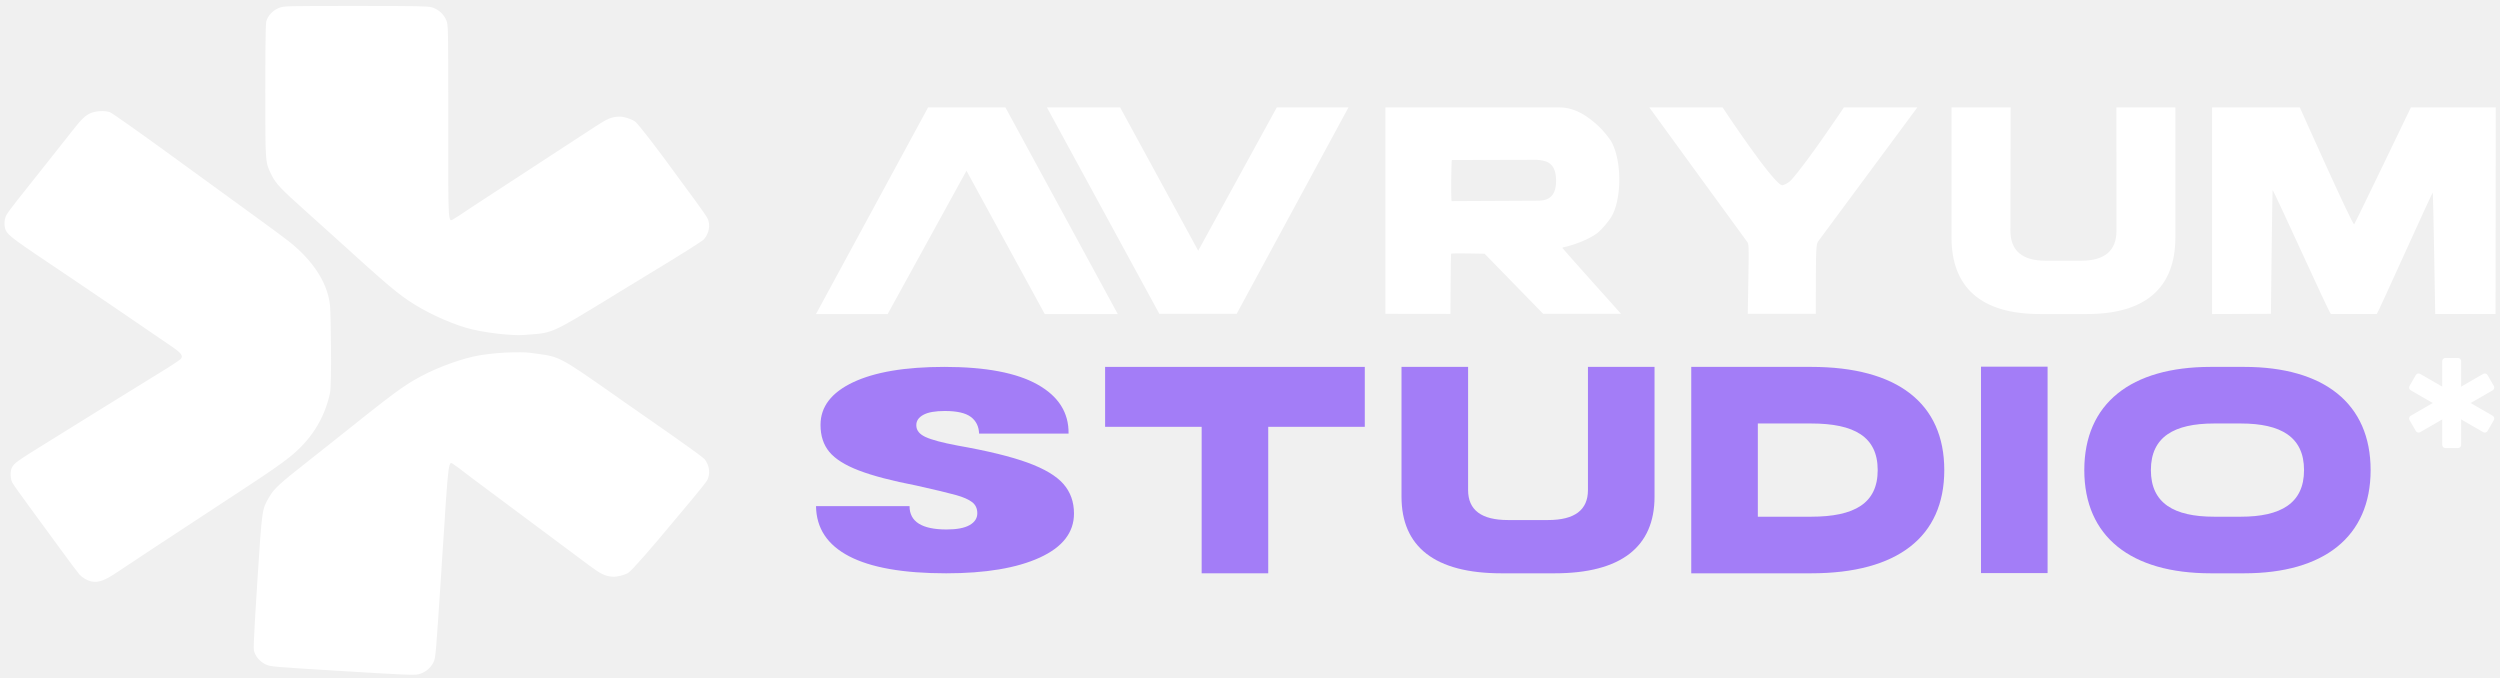
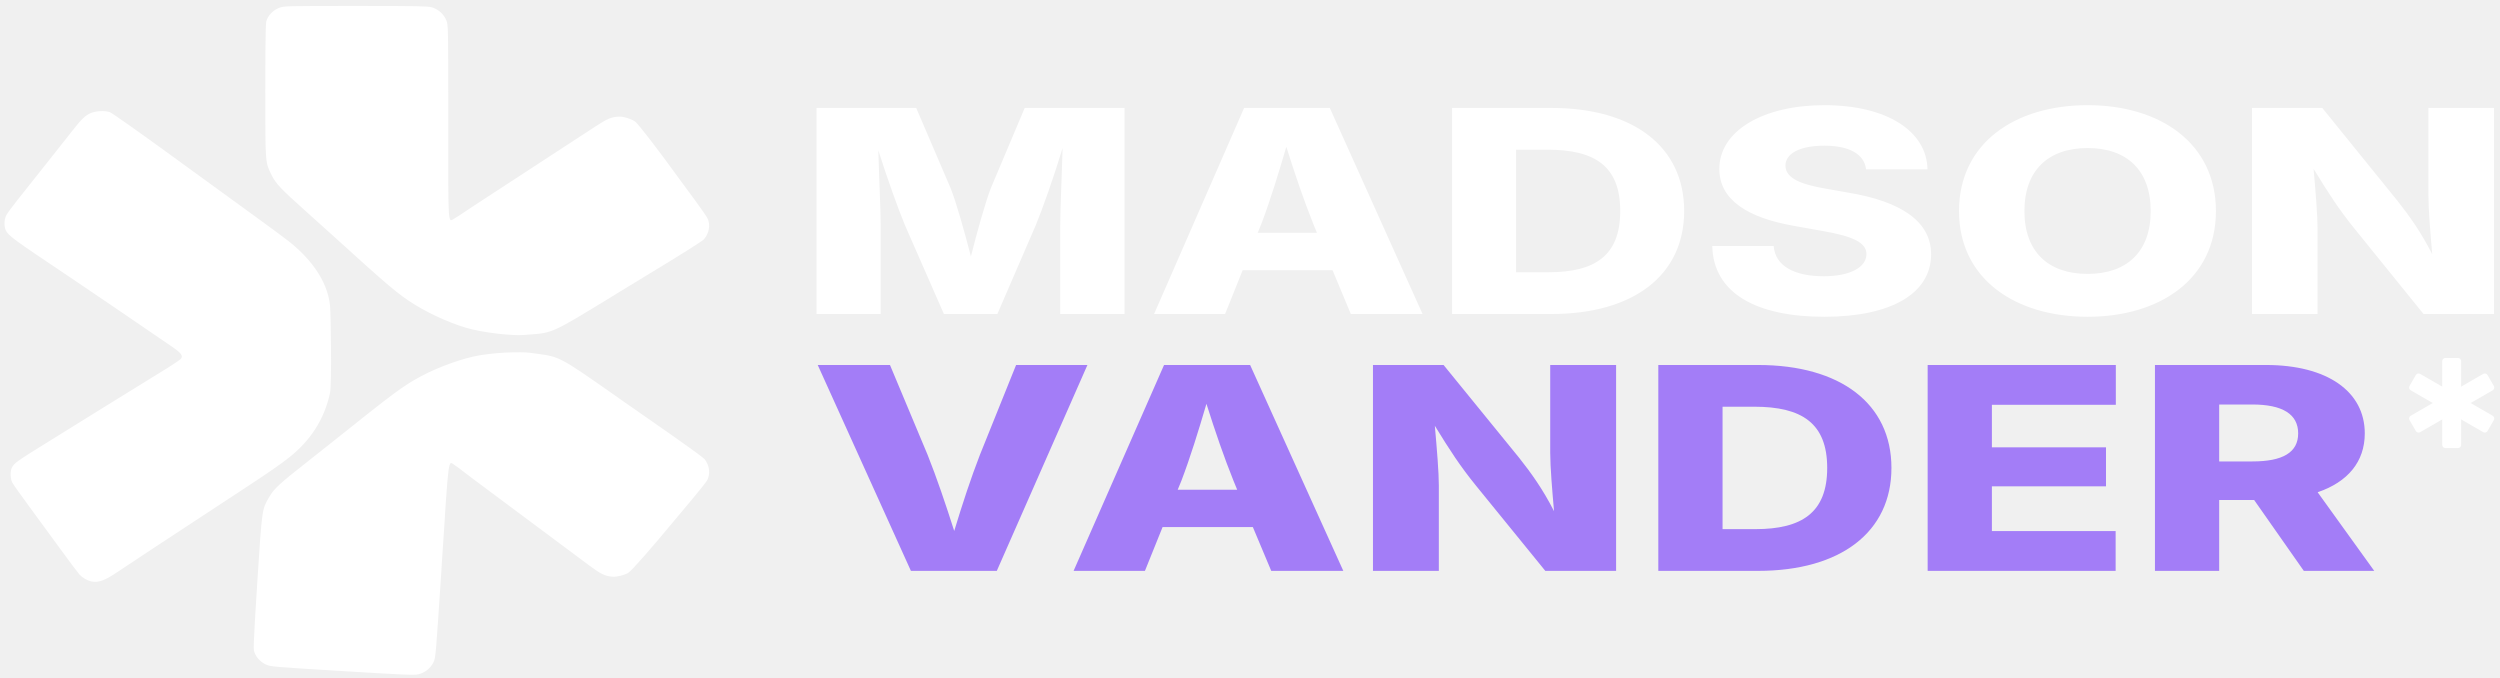
- <svg xmlns="http://www.w3.org/2000/svg" width="100%" height="100%" viewBox="10 104 413 112" version="1.1" xml:space="preserve" style="fill-rule:evenodd;clip-rule:evenodd;stroke-linejoin:round;stroke-miterlimit:2;">
-   <g transform="matrix(1,0,0,1,-1574.981,-489.7735)">
-     <g transform="matrix(1,0,0,1,458.9378,0)">
+ <svg xmlns="http://www.w3.org/2000/svg" width="100%" height="100%" viewBox="10 104 413 112" version="1.1" xml:space="preserve" style="fill-rule:evenodd;clip-rule:evenodd;stroke-linejoin:round;stroke-miterlimit:2;" id="svg11">
+   <defs id="defs11" />
+   <g transform="matrix(1,0,0,1,-1574.981,-489.7735)" id="g11">
+     <g transform="matrix(1,0,0,1,458.9378,0)" id="g10">
      <g id="assinatura-horizontal" transform="matrix(0.866089,0,0,0.866089,1332.565,650)">
-         <g transform="matrix(1,0,0,1,-250,-185)">
-           <g transform="matrix(1.642782,0,0,1.5932,-8.431436,104.7153)">
-             <g transform="matrix(0.105169,0,0,0.105169,-0.260912,-5.418849)">
-               <path d="M218.92,805.11C214.56,804.21 209.4,801.11 205.91,797.32C204.48,795.77 195.05,782.8 184.94,768.5C174.84,754.2 159.18,732.15 150.15,719.5C141.12,706.85 132.86,694.84 131.79,692.81C129.45,688.33 129.21,679.42 131.34,675.32C133.92,670.31 137.19,667.93 170.68,646.58C188.73,635.07 208,622.74 213.5,619.17C219,615.6 229.35,608.99 236.5,604.47C251.22,595.17 283.59,574.56 302.82,562.24C309.91,557.69 316.54,553.07 317.54,551.96C320.66,548.51 318.53,545.32 308.23,538.04C268.05,509.63 212.47,470.64 193,457.2C132.67,415.56 127.48,411.64 124.53,405.43C122.46,401.06 122.64,393.37 124.92,388.5C125.95,386.3 132.04,377.75 138.46,369.5C144.87,361.25 153.55,350 157.74,344.5C166.2,333.4 170.61,327.66 183.05,311.58C187.7,305.57 194.59,296.57 198.37,291.58C207.92,278.96 212.49,274.46 218.36,271.94C224.3,269.39 233.6,268.93 239.39,270.91C241.58,271.66 271.26,293.25 307.39,320.37C342.65,346.84 383.87,377.73 398.98,389C414.1,400.27 430.91,413.07 436.34,417.44C458.23,435.03 479.74,461.078 482.5,491.5C483.396,501.377 484.483,580.834 482.48,590.5C475.964,621.952 459.82,645.35 438,663.43C428.73,671.12 415.54,680.56 389,698.51C304.29,755.8 256.23,788.41 247.5,794.54C233.76,804.19 226.83,806.75 218.92,805.11ZM676,523.94C665.27,523.16 651.57,521.03 640.04,518.36C622.35,514.26 594.93,502.15 576.48,490.3C557.33,477.99 549.35,471.05 481.5,407.59C474.35,400.9 462.42,389.85 455,383.02C428.71,358.84 422.67,352.27 418.16,342.94C410.84,327.78 411.03,330.4 411.01,246.69C411.007,228.563 411.046,213.796 411.132,202.125C411.292,180.44 411.613,169.446 412.12,167.45C413.73,161.04 419.77,154.6 426.57,152.06C431.96,150.04 433.76,150 510.86,150C579.47,150 590.32,150.2 594.91,151.57C602.07,153.69 608.32,159.56 610.96,166.63C612.97,171.99 613,173.86 613,281.92C613,405.19 612.41,396.3 620.23,391.7C622.58,390.31 626.53,387.69 629,385.88C631.47,384.06 648.58,372.48 667,360.15C702.28,336.52 752.23,302.92 775.09,287.44C788.82,278.14 793.93,276 802.39,276C807.04,276 814.53,278.43 818.98,281.37C822.26,283.54 842.75,310.86 867.41,345.94C869.55,349 877.32,359.89 884.66,370.13C892,380.38 898.68,390.38 899.5,392.35C902.59,399.73 900.92,408.91 895.28,415.63C893.43,417.83 872.01,431.73 830,457.98C816.53,466.4 803.92,474.31 802,475.55C800.08,476.8 793.33,481.08 787,485.06C729.08,521.5 727.72,522.14 703.88,523.99C690.35,525.04 691.07,525.05 676,523.94Z" style="fill:white;" />
+         <g transform="matrix(1,0,0,1,-250,-185)" id="g9">
+           <g transform="matrix(1.642782,0,0,1.5932,-8.431436,104.7153)" id="g3">
+             <g transform="matrix(0.105169,0,0,0.105169,-0.260912,-5.418849)" id="g1">
+               <path d="M218.92,805.11C214.56,804.21 209.4,801.11 205.91,797.32C204.48,795.77 195.05,782.8 184.94,768.5C174.84,754.2 159.18,732.15 150.15,719.5C141.12,706.85 132.86,694.84 131.79,692.81C129.45,688.33 129.21,679.42 131.34,675.32C133.92,670.31 137.19,667.93 170.68,646.58C188.73,635.07 208,622.74 213.5,619.17C219,615.6 229.35,608.99 236.5,604.47C251.22,595.17 283.59,574.56 302.82,562.24C309.91,557.69 316.54,553.07 317.54,551.96C320.66,548.51 318.53,545.32 308.23,538.04C268.05,509.63 212.47,470.64 193,457.2C132.67,415.56 127.48,411.64 124.53,405.43C122.46,401.06 122.64,393.37 124.92,388.5C125.95,386.3 132.04,377.75 138.46,369.5C144.87,361.25 153.55,350 157.74,344.5C166.2,333.4 170.61,327.66 183.05,311.58C187.7,305.57 194.59,296.57 198.37,291.58C207.92,278.96 212.49,274.46 218.36,271.94C224.3,269.39 233.6,268.93 239.39,270.91C241.58,271.66 271.26,293.25 307.39,320.37C342.65,346.84 383.87,377.73 398.98,389C414.1,400.27 430.91,413.07 436.34,417.44C458.23,435.03 479.74,461.078 482.5,491.5C483.396,501.377 484.483,580.834 482.48,590.5C475.964,621.952 459.82,645.35 438,663.43C428.73,671.12 415.54,680.56 389,698.51C304.29,755.8 256.23,788.41 247.5,794.54C233.76,804.19 226.83,806.75 218.92,805.11ZM676,523.94C665.27,523.16 651.57,521.03 640.04,518.36C622.35,514.26 594.93,502.15 576.48,490.3C557.33,477.99 549.35,471.05 481.5,407.59C474.35,400.9 462.42,389.85 455,383.02C428.71,358.84 422.67,352.27 418.16,342.94C410.84,327.78 411.03,330.4 411.01,246.69C411.007,228.563 411.046,213.796 411.132,202.125C411.292,180.44 411.613,169.446 412.12,167.45C413.73,161.04 419.77,154.6 426.57,152.06C431.96,150.04 433.76,150 510.86,150C579.47,150 590.32,150.2 594.91,151.57C602.07,153.69 608.32,159.56 610.96,166.63C612.97,171.99 613,173.86 613,281.92C613,405.19 612.41,396.3 620.23,391.7C622.58,390.31 626.53,387.69 629,385.88C631.47,384.06 648.58,372.48 667,360.15C702.28,336.52 752.23,302.92 775.09,287.44C788.82,278.14 793.93,276 802.39,276C807.04,276 814.53,278.43 818.98,281.37C822.26,283.54 842.75,310.86 867.41,345.94C869.55,349 877.32,359.89 884.66,370.13C892,380.38 898.68,390.38 899.5,392.35C902.59,399.73 900.92,408.91 895.28,415.63C893.43,417.83 872.01,431.73 830,457.98C816.53,466.4 803.92,474.31 802,475.55C800.08,476.8 793.33,481.08 787,485.06C729.08,521.5 727.72,522.14 703.88,523.99C690.35,525.04 691.07,525.05 676,523.94Z" style="fill:white;" id="path1" />
            </g>
-             <g transform="matrix(0.104961,0.006616,0.006616,-0.104961,-2.725454,102.3492)">
-               <path d="M676,523.94C665.27,523.16 651.57,521.03 640.04,518.36C622.35,514.26 594.93,502.15 576.48,490.3C557.33,477.99 549.35,471.05 481.5,407.59C474.35,400.9 462.42,389.85 455,383.02C428.71,358.84 422.67,352.27 418.16,342.94C410.84,327.78 411.03,330.4 411.01,246.69C411.007,228.563 411.046,213.796 411.132,202.125C411.292,180.44 411.613,169.446 412.12,167.45C413.73,161.04 419.77,154.6 426.57,152.06C431.96,150.04 433.76,150 510.86,150C579.47,150 590.32,150.2 594.91,151.57C602.07,153.69 608.32,159.56 610.96,166.63C612.97,171.99 613,173.86 613,281.92C613,405.19 612.41,396.3 620.23,391.7C622.58,390.31 626.53,387.69 629,385.88C631.47,384.06 648.58,372.48 667,360.15C702.28,336.52 752.23,302.92 775.09,287.44C788.82,278.14 793.93,276 802.39,276C807.04,276 814.53,278.43 818.98,281.37C822.26,283.54 842.75,310.86 867.41,345.94C869.55,349 877.32,359.89 884.66,370.13C892,380.38 898.68,390.38 899.5,392.35C902.59,399.73 900.92,408.91 895.28,415.63C893.43,417.83 872.01,431.73 830,457.98C816.53,466.4 803.92,474.31 802,475.55C800.08,476.8 793.33,481.08 787,485.06C729.08,521.5 727.72,522.14 703.88,523.99C690.35,525.04 691.07,525.05 676,523.94Z" style="fill:white;" />
+             <g transform="matrix(0.104961,0.006616,0.006616,-0.104961,-2.725454,102.3492)" id="g2">
+               <path d="M676,523.94C665.27,523.16 651.57,521.03 640.04,518.36C622.35,514.26 594.93,502.15 576.48,490.3C557.33,477.99 549.35,471.05 481.5,407.59C474.35,400.9 462.42,389.85 455,383.02C428.71,358.84 422.67,352.27 418.16,342.94C410.84,327.78 411.03,330.4 411.01,246.69C411.007,228.563 411.046,213.796 411.132,202.125C411.292,180.44 411.613,169.446 412.12,167.45C413.73,161.04 419.77,154.6 426.57,152.06C431.96,150.04 433.76,150 510.86,150C579.47,150 590.32,150.2 594.91,151.57C602.07,153.69 608.32,159.56 610.96,166.63C612.97,171.99 613,173.86 613,281.92C613,405.19 612.41,396.3 620.23,391.7C622.58,390.31 626.53,387.69 629,385.88C631.47,384.06 648.58,372.48 667,360.15C702.28,336.52 752.23,302.92 775.09,287.44C788.82,278.14 793.93,276 802.39,276C807.04,276 814.53,278.43 818.98,281.37C822.26,283.54 842.75,310.86 867.41,345.94C869.55,349 877.32,359.89 884.66,370.13C892,380.38 898.68,390.38 899.5,392.35C902.59,399.73 900.92,408.91 895.28,415.63C893.43,417.83 872.01,431.73 830,457.98C816.53,466.4 803.92,474.31 802,475.55C800.08,476.8 793.33,481.08 787,485.06C729.08,521.5 727.72,522.14 703.88,523.99C690.35,525.04 691.07,525.05 676,523.94Z" style="fill:white;" id="path2" />
            </g>
          </g>
          <g id="_-studio" transform="matrix(0.635042,0,0,0.635042,-175.7621,148.3194)">
-             <g transform="matrix(11.3084,0,0,6.649507,-5709.838,-180.0997)">
-               <path d="M556.133,46.294C554.997,46.294 554.139,46.038 553.559,45.526C552.979,45.014 552.685,44.258 552.677,43.258L555.161,43.258C555.161,43.962 555.489,44.314 556.145,44.314C556.417,44.314 556.621,44.248 556.757,44.116C556.893,43.984 556.961,43.806 556.961,43.582C556.961,43.366 556.915,43.198 556.823,43.078C556.731,42.958 556.589,42.852 556.397,42.76C556.205,42.668 555.857,42.526 555.353,42.334C554.697,42.118 554.185,41.89 553.817,41.65C553.449,41.41 553.187,41.13 553.031,40.81C552.875,40.49 552.797,40.086 552.797,39.598L552.797,39.586C552.797,38.77 553.085,38.13 553.661,37.666C554.237,37.202 555.045,36.97 556.085,36.97C557.181,36.97 558.007,37.236 558.563,37.768C559.119,38.3 559.393,39.038 559.385,39.982L557.009,39.982C557.001,39.654 556.927,39.402 556.787,39.226C556.647,39.05 556.417,38.962 556.097,38.962C555.841,38.962 555.651,39.02 555.527,39.136C555.403,39.252 555.341,39.406 555.341,39.598L555.341,39.61C555.341,39.834 555.423,40.01 555.587,40.138C555.751,40.266 556.033,40.394 556.433,40.522C557.233,40.762 557.855,41.02 558.299,41.296C558.743,41.572 559.059,41.892 559.247,42.256C559.435,42.62 559.529,43.066 559.529,43.594C559.529,44.45 559.225,45.114 558.617,45.586C558.009,46.058 557.181,46.294 556.133,46.294Z" style="fill:#a37df7;fill-rule:nonzero;" />
-             </g>
-             <g id="studio-t" transform="matrix(1,0,0,1,5.885872,1.731023)">
-               <path d="M621,64L699,64L699,82L670,82L670,126L650,126L650,82L621,82L621,64Z" style="fill:#a37df7;" />
-             </g>
-             <g id="studio-u" transform="matrix(1,0,0,1,5.914404,1.731023)">
-               <path d="M710,64L730,64L730,101C730,107 734,110 742,110L754,110C762,110 766,107 766,101L766,64L786,64L786,103C786,118 776,126 756,126L740,126C720,126 710,118 710,103L710,64Z" style="fill:#a37df7;" />
-             </g>
-             <g id="studio-d" transform="matrix(1,0,0,1,3.942936,1.731023)">
-               <path d="M799,64L835,64C861,64 875,75 875,95C875,115 861,126 835,126L799,126L799,64ZM819,81L819,109L835,109C848,109 855,105 855,95C855,85 848,81 835,81L819,81Z" style="fill:#a37df7;" />
-             </g>
-             <g id="studio-i" transform="matrix(1,0,0,1,0.971468,1.664486)">
-               <rect x="889" y="64" width="20" height="62" style="fill:#a37df7;" />
-             </g>
-             <g id="studio-o" transform="matrix(1,0,0,1,0,1.731023)">
-               <path d="M959,64L969,64C993,64 1007,75 1007,95C1007,115 993,126 969,126L959,126C935,126 921,115 921,95C921,75 935,64 959,64ZM960,81C948,81 941,85 941,95C941,105 948,109 960,109L968,109C980,109 987,105 987,95C987,85 980,81 968,81L960,81Z" style="fill:#a37df7;" />
-             </g>
+             <path d="m 568.556,127 h 25.8 l 27.221,-61.841 h -21.427 l -10.878,27.019 c -2.733,7.056 -5.193,14.568 -7.707,22.827 -2.624,-8.218 -5.193,-15.813 -7.981,-22.827 L 562.27,65.159 h -21.701 z m 48.867,0 h 21.427 l 5.302,-13.157 h 27.112 L 676.785,127 h 21.646 L 670.444,65.159 h -25.855 z m 31.266,-24.363 1.093,-2.656 c 2.678,-7.014 5.083,-14.817 7.543,-23.159 2.624,8.301 5.302,16.104 8.145,23.159 l 1.093,2.656 z M 707.341,127 h 19.787 v -25.608 c 0,-3.901 -0.547,-10.625 -1.203,-17.971 4.537,7.388 7.543,12.036 12.353,17.971 L 759.105,127 h 21.263 V 65.159 h -19.787 v 26.313 c 0,4.316 0.601,11.414 1.148,17.598 -3.444,-6.724 -6.833,-11.414 -10.44,-15.979 L 728.549,65.159 h -21.209 z m 115.663,0 c 24.762,0 40.067,-11.621 40.067,-30.92 0,-19.299 -15.305,-30.92 -40.067,-30.92 H 793.049 V 127 Z M 812.345,114.466 V 77.693 h 9.566 c 14.267,0 21.865,4.98 21.865,18.386 0,13.406 -7.598,18.386 -21.591,18.386 z M 873.948,127 h 56.465 v -11.953 h -37.17 v -13.447 h 34.273 V 89.896 H 893.244 V 77.112 h 37.224 V 65.159 h -56.52 z m 68.272,0 h 19.295 v -21.291 h 10.495 L 986.933,127 h 21.154 l -17,-23.616 c 9.019,-3.071 14.157,-9.131 14.157,-17.681 0,-12.617 -11.315,-20.544 -29.681,-20.544 H 942.22 Z M 961.515,94.129 V 77.029 h 9.948 c 9.074,0 13.775,2.905 13.775,8.674 0,5.769 -4.701,8.425 -13.72,8.425 z" id="wordmark-vander" style="font-weight:800;font-size:85px;font-family:Inter;fill:#a37df7" aria-label="VANDER" />
          </g>
          <g id="AVrylum" transform="matrix(0.635622,0,0,0.635622,155.0257,99.88692)">
-             <g id="A" transform="matrix(-1,0,0,-1,202.778,190.0089)">
-               <path d="M126.796,126.009L93.081,64L114.992,64L138.48,107L162.13,64L183.637,64L150.001,126.009L126.796,126.009Z" style="fill:white;" />
-             </g>
-             <path id="avryum" d="M122.17,125.942L88.442,64C91.822,63.998 106.487,64 110.408,64L133.841,107L157.423,64L178.929,64L145.38,125.942L122.17,125.942ZM209.525,125.969L190.016,125.942L190.016,64C190.016,64 239.845,64.01 242.186,64C247.131,63.98 250.971,66.934 253.542,69.227C255.184,70.69 257.299,73.238 258.004,74.602C258.214,75.009 258.41,75.443 258.59,75.899C260.985,81.969 260.699,92.06 257.813,96.851C256.967,98.255 254.917,100.657 253.795,101.558C251.374,103.502 247.023,105.118 244.155,105.817C243.556,105.963 243.113,105.986 243.131,106.195C243.145,106.35 260.722,125.942 260.722,125.942L237.357,125.942L219.778,107.91C219.778,107.91 209.856,107.685 209.722,107.901C209.62,108.066 209.525,125.969 209.525,125.969ZM235.31,91.997C237.51,92.001 241.241,91.932 241.236,86.027C241.231,80.114 237.801,79.985 235.503,79.726C235.492,79.724 209.973,79.778 209.957,79.789C209.789,79.906 209.624,91.92 209.901,92.12C209.902,92.121 235.307,91.997 235.31,91.997ZM298.752,125.942C298.752,125.942 298.776,125.916 298.938,115.103C299.084,105.306 299.161,105.021 298.411,104.115C298.057,103.687 269.208,64 269.208,64C269.208,64 290.667,63.999 291.191,64C291.191,64 306.674,87.421 309.122,87.362C309.457,87.354 310.885,86.78 311.764,85.817C316.517,80.605 327.606,64 327.606,64L349.645,64C349.645,64 320.568,103.259 320,104.039C319.438,104.81 319.188,105.074 319.188,115.384C319.188,121.824 319.169,125.942 319.169,125.942L298.752,125.942ZM438.093,126.009L438.093,64L464.418,64C464.418,64 480.256,99.509 480.725,99.085C480.99,98.844 497.751,64 497.751,64L523.218,64L523.154,126L505.047,126C505.047,126 504.441,89.596 504.332,89.56C504.092,89.481 487.764,126.002 487.504,126C486.787,125.995 474.492,125.986 473.742,126C473.322,126.007 456.506,88.593 456.246,88.853C456.16,88.939 455.745,125.942 455.745,125.942L438.093,126.009Z" style="fill:white;" />
-             <g id="studio-u1" transform="matrix(0.883923,0,0,1,-266.8448,0.008914)">
-               <path d="M709.046,63.991L729.117,63.991L729.046,101C729.046,107 733.046,110 741.046,110L753.046,110C761.046,110 765.046,107 765.046,101L765.027,63.991L785.046,63.991L785.046,103C785.046,118 775.046,126 755.046,126L739.046,126C719.046,126 709.046,118 709.046,103L709.046,63.991Z" style="fill:white;" />
-             </g>
+             <path d="M 19.307,126 H 38.553 V 99.354 c 0,-4.607 -0.489,-14.319 -0.707,-22.454 2.773,8.716 6.089,17.888 7.992,22.454 L 57.527,126 H 73.565 L 85.091,99.354 c 1.957,-4.731 5.382,-14.319 8.046,-23.159 -0.217,8.342 -0.707,18.469 -0.707,23.159 V 126 h 19.3 V 64.159 H 81.775 L 71.608,88.231 C 69.977,92.465 67.476,101.347 65.628,108.734 63.725,101.347 61.224,92.465 59.538,88.231 L 49.209,64.159 H 19.307 Z m 101.286,0 h 21.312 l 5.274,-13.157 h 26.966 L 179.636,126 h 21.529 L 173.329,64.159 h -25.716 z m 31.098,-24.363 1.087,-2.656 c 2.664,-7.014 5.056,-14.817 7.503,-23.159 2.61,8.301 5.274,16.104 8.101,23.159 l 1.087,2.656 z M 239.82,126 c 24.628,0 39.851,-11.621 39.851,-30.92 0,-19.299 -15.223,-30.92 -39.851,-30.92 H 210.027 V 126 Z M 229.219,113.466 V 76.693 h 9.514 c 14.19,0 21.747,4.98 21.747,18.386 0,13.406 -7.557,18.386 -21.475,18.386 z m 92.533,13.364 c 20.062,0 32.022,-7.014 32.022,-18.76 0,-9.878 -9.079,-15.854 -24.737,-18.469 l -7.013,-1.245 c -7.231,-1.245 -11.961,-3.071 -11.961,-6.89 0,-3.445 3.969,-5.977 11.635,-5.977 7.72,0 12.015,2.615 12.559,7.097 h 18.431 C 352.469,71.132 340.509,63.329 321.752,63.329 c -18.376,0 -31.533,7.678 -31.533,19.133 0,9.297 8.481,14.651 22.454,17.1 l 8.59,1.536 c 8.862,1.536 13.103,3.403 13.103,6.931 0,3.943 -4.893,6.641 -12.831,6.641 -8.753,0 -14.57,-3.071 -15.005,-9.089 h -18.431 c 0.326,14.277 13.374,21.25 33.653,21.25 z m 78.996,0 c 21.693,0 38.492,-11.331 38.492,-31.709 0,-20.42 -16.799,-31.792 -38.492,-31.792 -21.801,0 -38.601,11.372 -38.601,31.792 0,20.295 16.799,31.709 38.601,31.709 z m 0,-12.866 c -11.798,0 -18.974,-6.641 -18.974,-18.843 0,-12.244 7.176,-18.926 18.974,-18.926 11.743,0 18.92,6.641 18.92,18.926 0,12.202 -7.176,18.843 -18.92,18.843 z M 450.059,126 h 19.681 v -25.608 c 0,-3.901 -0.544,-10.625 -1.196,-17.971 4.512,7.388 7.503,12.036 12.287,17.971 L 501.545,126 h 21.149 V 64.159 h -19.681 v 26.313 c 0,4.316 0.598,11.414 1.142,17.598 -3.425,-6.724 -6.796,-11.414 -10.384,-15.979 l -22.617,-27.932 h -21.095 z" id="wordmark-madson" style="font-weight:800;font-size:85px;font-family:Inter;fill:#ffffff" aria-label="MADSON" />
          </g>
-           <g transform="matrix(0.093391,0,0,0.093391,479.1874,196.9541)">
-             <g transform="matrix(1,0,0,1,-128,-128)">
-               <g transform="matrix(1,0,0,1,128,128)">
-                 <path d="M19.32,-85.56L19.32,85.56C19.32,89.114 16.434,92 12.88,92L-12.88,92C-16.434,92 -19.32,89.114 -19.32,85.56L-19.32,-85.56C-19.32,-89.114 -16.434,-92 -12.88,-92L12.88,-92C16.434,-92 19.32,-89.114 19.32,-85.56Z" style="fill:white;" />
-                 <g transform="matrix(0.5,0.866025,-0.866025,0.5,0,0)">
-                   <path d="M19.32,-85.56L19.32,85.56C19.32,89.114 16.434,92 12.88,92L-12.88,92C-16.434,92 -19.32,89.114 -19.32,85.56L-19.32,-85.56C-19.32,-89.114 -16.434,-92 -12.88,-92L12.88,-92C16.434,-92 19.32,-89.114 19.32,-85.56Z" style="fill:white;" />
+           <g transform="matrix(0.093391,0,0,0.093391,479.1874,196.9541)" id="g8">
+             <g transform="matrix(1,0,0,1,-128,-128)" id="g7">
+               <g transform="matrix(1,0,0,1,128,128)" id="g6">
+                 <path d="M19.32,-85.56L19.32,85.56C19.32,89.114 16.434,92 12.88,92L-12.88,92C-16.434,92 -19.32,89.114 -19.32,85.56L-19.32,-85.56C-19.32,-89.114 -16.434,-92 -12.88,-92L12.88,-92C16.434,-92 19.32,-89.114 19.32,-85.56Z" style="fill:white;" id="path3" />
+                 <g transform="matrix(0.5,0.866025,-0.866025,0.5,0,0)" id="g4">
+                   <path d="M19.32,-85.56L19.32,85.56C19.32,89.114 16.434,92 12.88,92L-12.88,92C-16.434,92 -19.32,89.114 -19.32,85.56L-19.32,-85.56C-19.32,-89.114 -16.434,-92 -12.88,-92L12.88,-92C16.434,-92 19.32,-89.114 19.32,-85.56Z" style="fill:white;" id="path4" />
                </g>
-                 <g transform="matrix(-0.5,0.866025,-0.866025,-0.5,0,0)">
-                   <path d="M19.32,-85.56L19.32,85.56C19.32,89.114 16.434,92 12.88,92L-12.88,92C-16.434,92 -19.32,89.114 -19.32,85.56L-19.32,-85.56C-19.32,-89.114 -16.434,-92 -12.88,-92L12.88,-92C16.434,-92 19.32,-89.114 19.32,-85.56Z" style="fill:white;" />
+                 <g transform="matrix(-0.5,0.866025,-0.866025,-0.5,0,0)" id="g5">
+                   <path d="M19.32,-85.56L19.32,85.56C19.32,89.114 16.434,92 12.88,92L-12.88,92C-16.434,92 -19.32,89.114 -19.32,85.56L-19.32,-85.56C-19.32,-89.114 -16.434,-92 -12.88,-92L12.88,-92C16.434,-92 19.32,-89.114 19.32,-85.56Z" style="fill:white;" id="path5" />
                </g>
              </g>
            </g>
          </g>
        </g>
      </g>
    </g>
  </g>
</svg>
